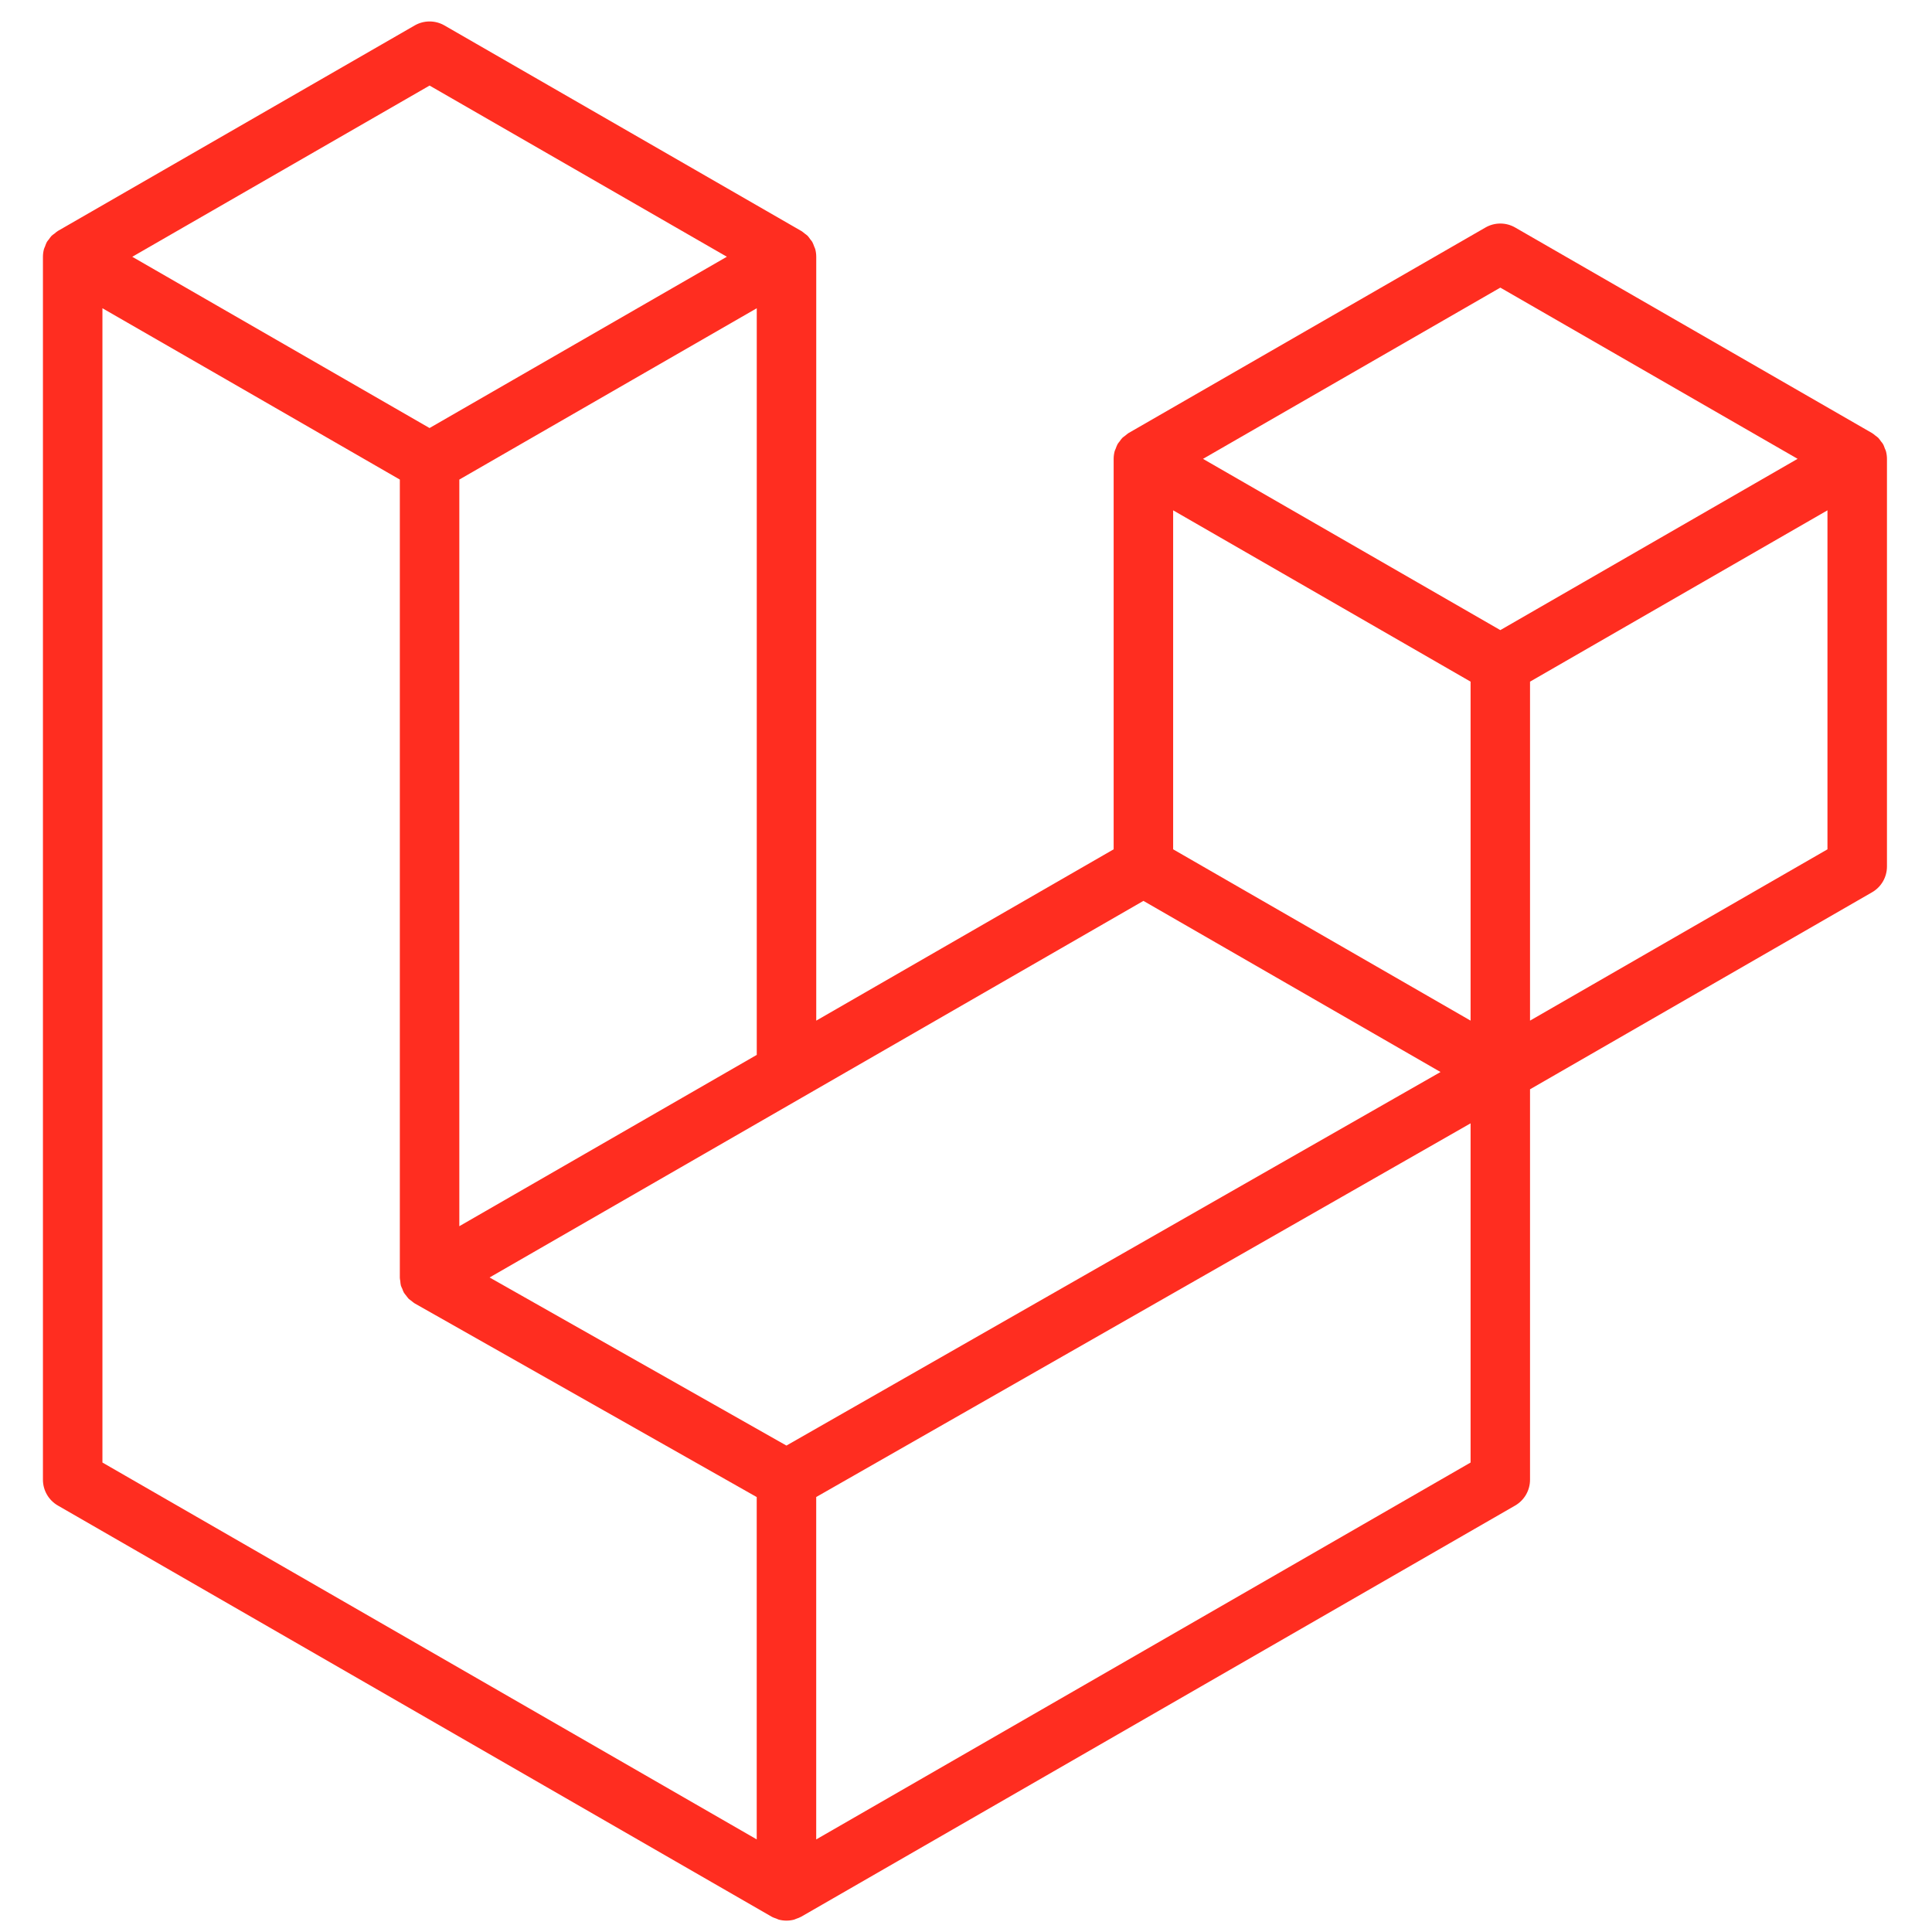
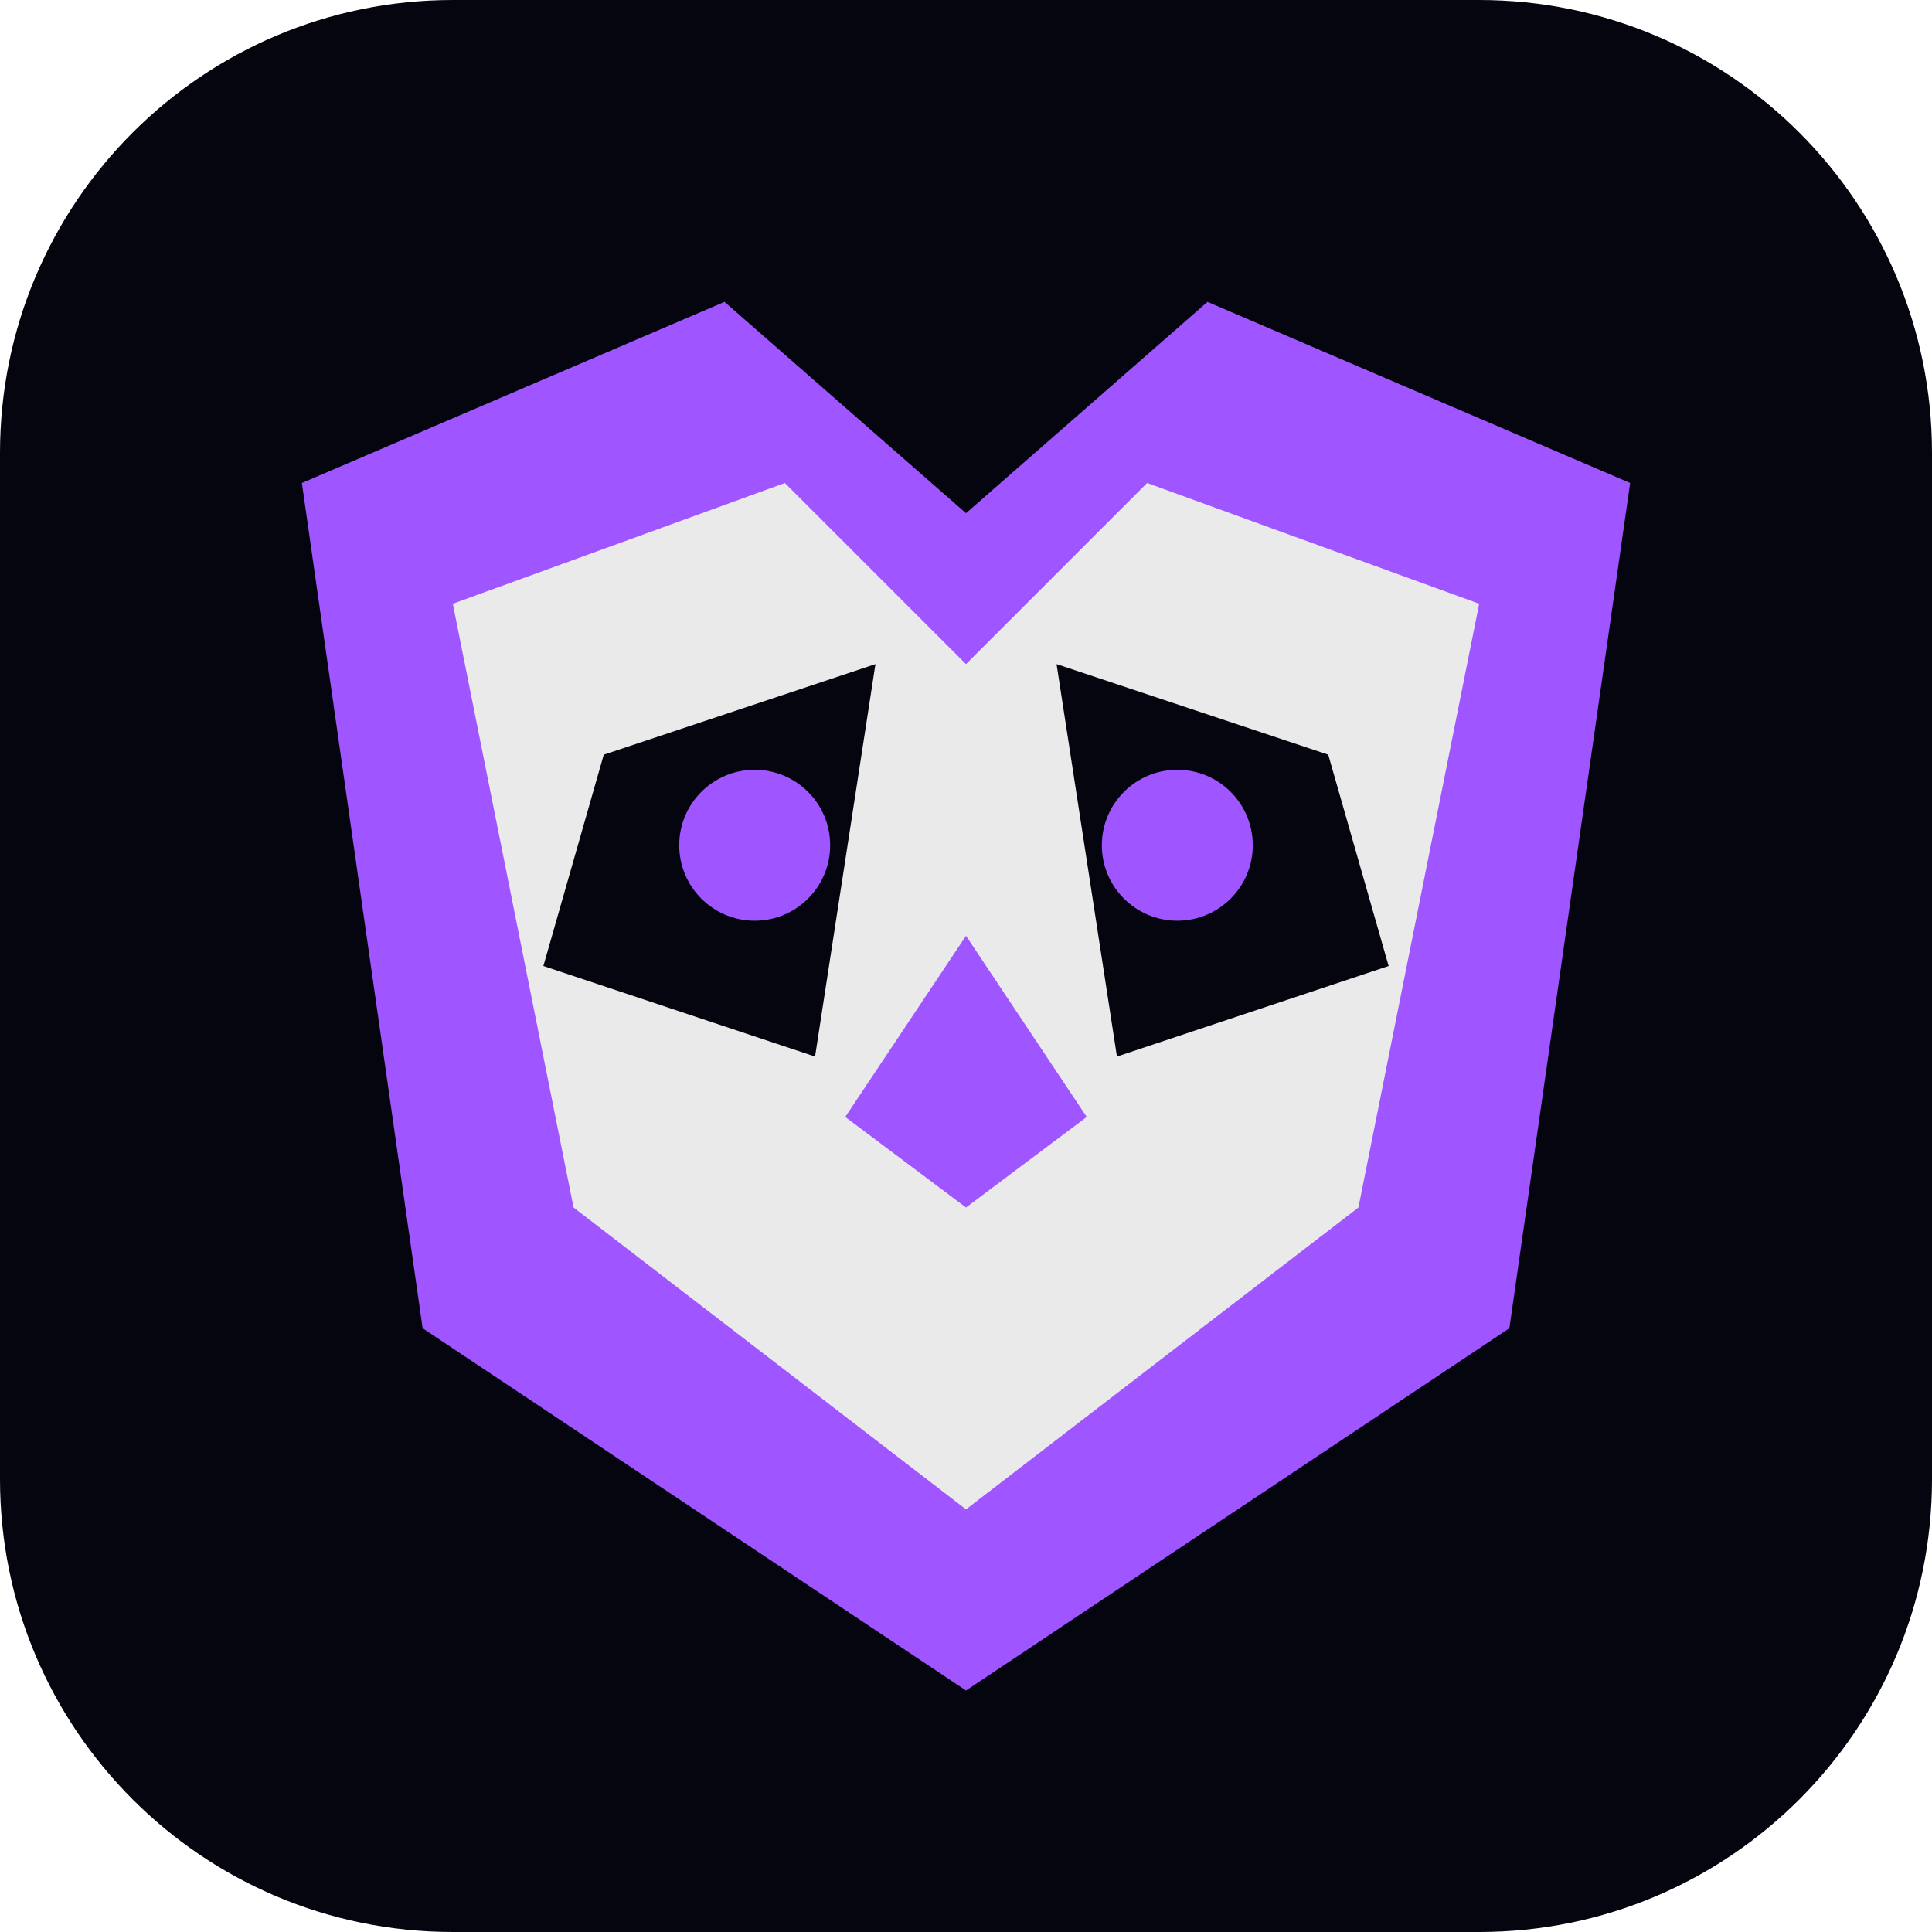
- <svg xmlns="http://www.w3.org/2000/svg" width="166" height="166" viewBox="0 0 166 166" fill="none">
-   <path fill-rule="evenodd" clip-rule="evenodd" d="M162.041 38.759C162.099 38.977 162.129 39.201 162.13 39.426V74.452C162.13 74.902 162.011 75.344 161.786 75.733C161.561 76.122 161.237 76.444 160.847 76.668L131.462 93.594V127.141C131.462 128.054 130.977 128.897 130.186 129.357L68.847 164.683C68.707 164.763 68.554 164.814 68.401 164.868C68.343 164.887 68.289 164.922 68.228 164.938C67.8 165.051 67.349 165.051 66.92 164.938C66.85 164.919 66.786 164.881 66.719 164.855C66.579 164.804 66.432 164.76 66.298 164.683L4.972 129.357C4.583 129.133 4.259 128.81 4.034 128.421C3.808 128.032 3.69 127.591 3.689 127.141L3.689 22.063C3.689 21.834 3.721 21.61 3.779 21.393C3.798 21.32 3.843 21.253 3.868 21.179C3.916 21.045 3.961 20.908 4.031 20.783C4.079 20.7 4.149 20.633 4.206 20.557C4.28 20.454 4.347 20.349 4.433 20.26C4.506 20.186 4.602 20.132 4.685 20.068C4.778 19.992 4.861 19.909 4.966 19.848L35.633 2.185C36.022 1.961 36.462 1.844 36.91 1.844C37.358 1.844 37.798 1.961 38.186 2.185L68.851 19.848H68.857C68.959 19.912 69.045 19.992 69.138 20.065C69.221 20.129 69.313 20.186 69.387 20.257C69.476 20.349 69.54 20.454 69.616 20.557C69.671 20.633 69.744 20.7 69.789 20.783C69.862 20.911 69.904 21.045 69.955 21.179C69.98 21.253 70.025 21.32 70.044 21.396C70.103 21.614 70.133 21.838 70.133 22.063V87.694L95.686 72.974V39.423C95.686 39.2 95.718 38.973 95.775 38.759C95.798 38.683 95.839 38.615 95.865 38.542C95.916 38.408 95.96 38.271 96.031 38.146C96.079 38.063 96.149 37.996 96.203 37.92C96.279 37.818 96.343 37.712 96.433 37.623C96.506 37.549 96.599 37.495 96.681 37.431C96.777 37.355 96.86 37.272 96.962 37.211L127.633 19.548C128.021 19.324 128.461 19.206 128.91 19.206C129.358 19.206 129.798 19.324 130.186 19.548L160.85 37.211C160.959 37.275 161.042 37.355 161.137 37.428C161.217 37.492 161.31 37.549 161.383 37.62C161.473 37.712 161.536 37.818 161.613 37.92C161.67 37.996 161.741 38.063 161.785 38.146C161.859 38.271 161.9 38.408 161.951 38.542C161.98 38.615 162.021 38.683 162.041 38.759ZM157.018 72.974V43.848L146.287 50.028L131.462 58.568V87.694L157.021 72.974H157.018ZM126.354 125.663V96.518L111.771 104.85L70.13 128.626V158.046L126.354 125.663ZM8.801 26.485V125.663L65.018 158.043V128.629L35.649 112L35.64 111.994L35.627 111.988C35.528 111.93 35.445 111.847 35.353 111.777C35.273 111.713 35.18 111.662 35.11 111.592L35.104 111.582C35.021 111.502 34.963 111.403 34.893 111.314C34.829 111.228 34.753 111.154 34.702 111.065L34.699 111.055C34.641 110.96 34.606 110.845 34.565 110.736C34.523 110.64 34.469 110.551 34.443 110.449C34.411 110.328 34.405 110.197 34.392 110.072C34.379 109.976 34.354 109.881 34.354 109.785V109.778V41.205L19.532 32.662L8.801 26.485ZM36.913 7.35L11.364 22.063L36.907 36.777L62.453 22.06L36.907 7.35H36.913ZM50.2 99.174L65.022 90.637V26.485L54.291 32.665L39.466 41.205V105.357L50.2 99.174ZM128.91 24.713L103.363 39.426L128.91 54.14L154.453 39.423L128.91 24.713ZM126.354 58.568L111.529 50.028L100.798 43.848V72.974L115.619 81.511L126.354 87.694V58.568ZM67.571 124.205L105.042 102.803L123.772 92.109L98.245 77.405L68.854 94.334L42.066 109.762L67.571 124.205Z" fill="#FF2D20" />
+ <svg xmlns="http://www.w3.org/2000/svg" viewBox="0 0 64 64" fill="none">
+   <rect width="64" height="64" rx="15" fill="#050510" />
+   <path d="M10 16L24 10L32 17L40 10L54 16L50 44L32 56L14 44L10 16Z" fill="#9F55FF" />
+   <path d="M15 20L26 16L32 22L38 16L49 20L45 40L32 50L19 40L15 20Z" fill="#EAEAEA" />
+   <path d="M20 25L29 22L27 35L18 32L20 25ZM44 25L35 22L37 35L46 32L44 25Z" fill="#050510" />
+   <circle cx="25" cy="28" r="2.5" fill="#9F55FF" />
+   <circle cx="39" cy="28" r="2.5" fill="#9F55FF" />
+   <path d="M32 31L36 37L32 40L28 37L32 31Z" fill="#9F55FF" />
</svg>
